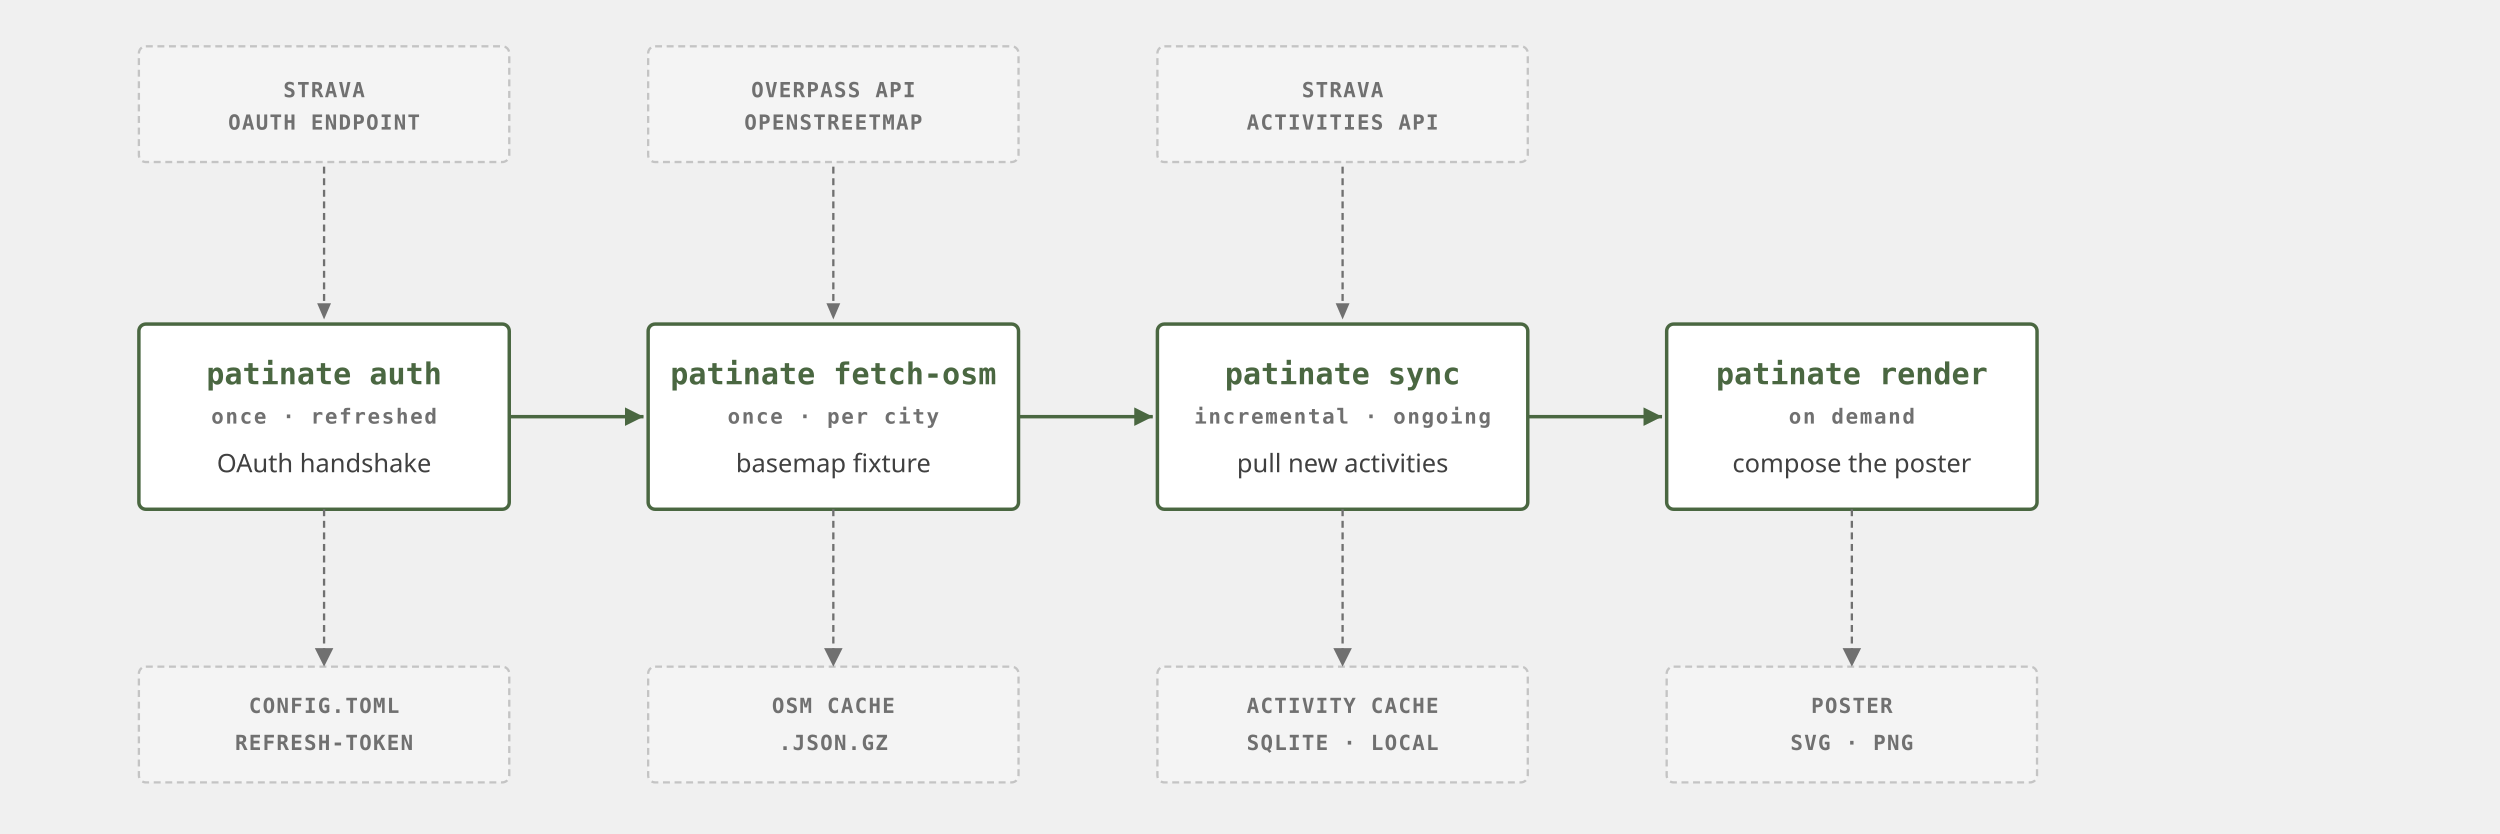
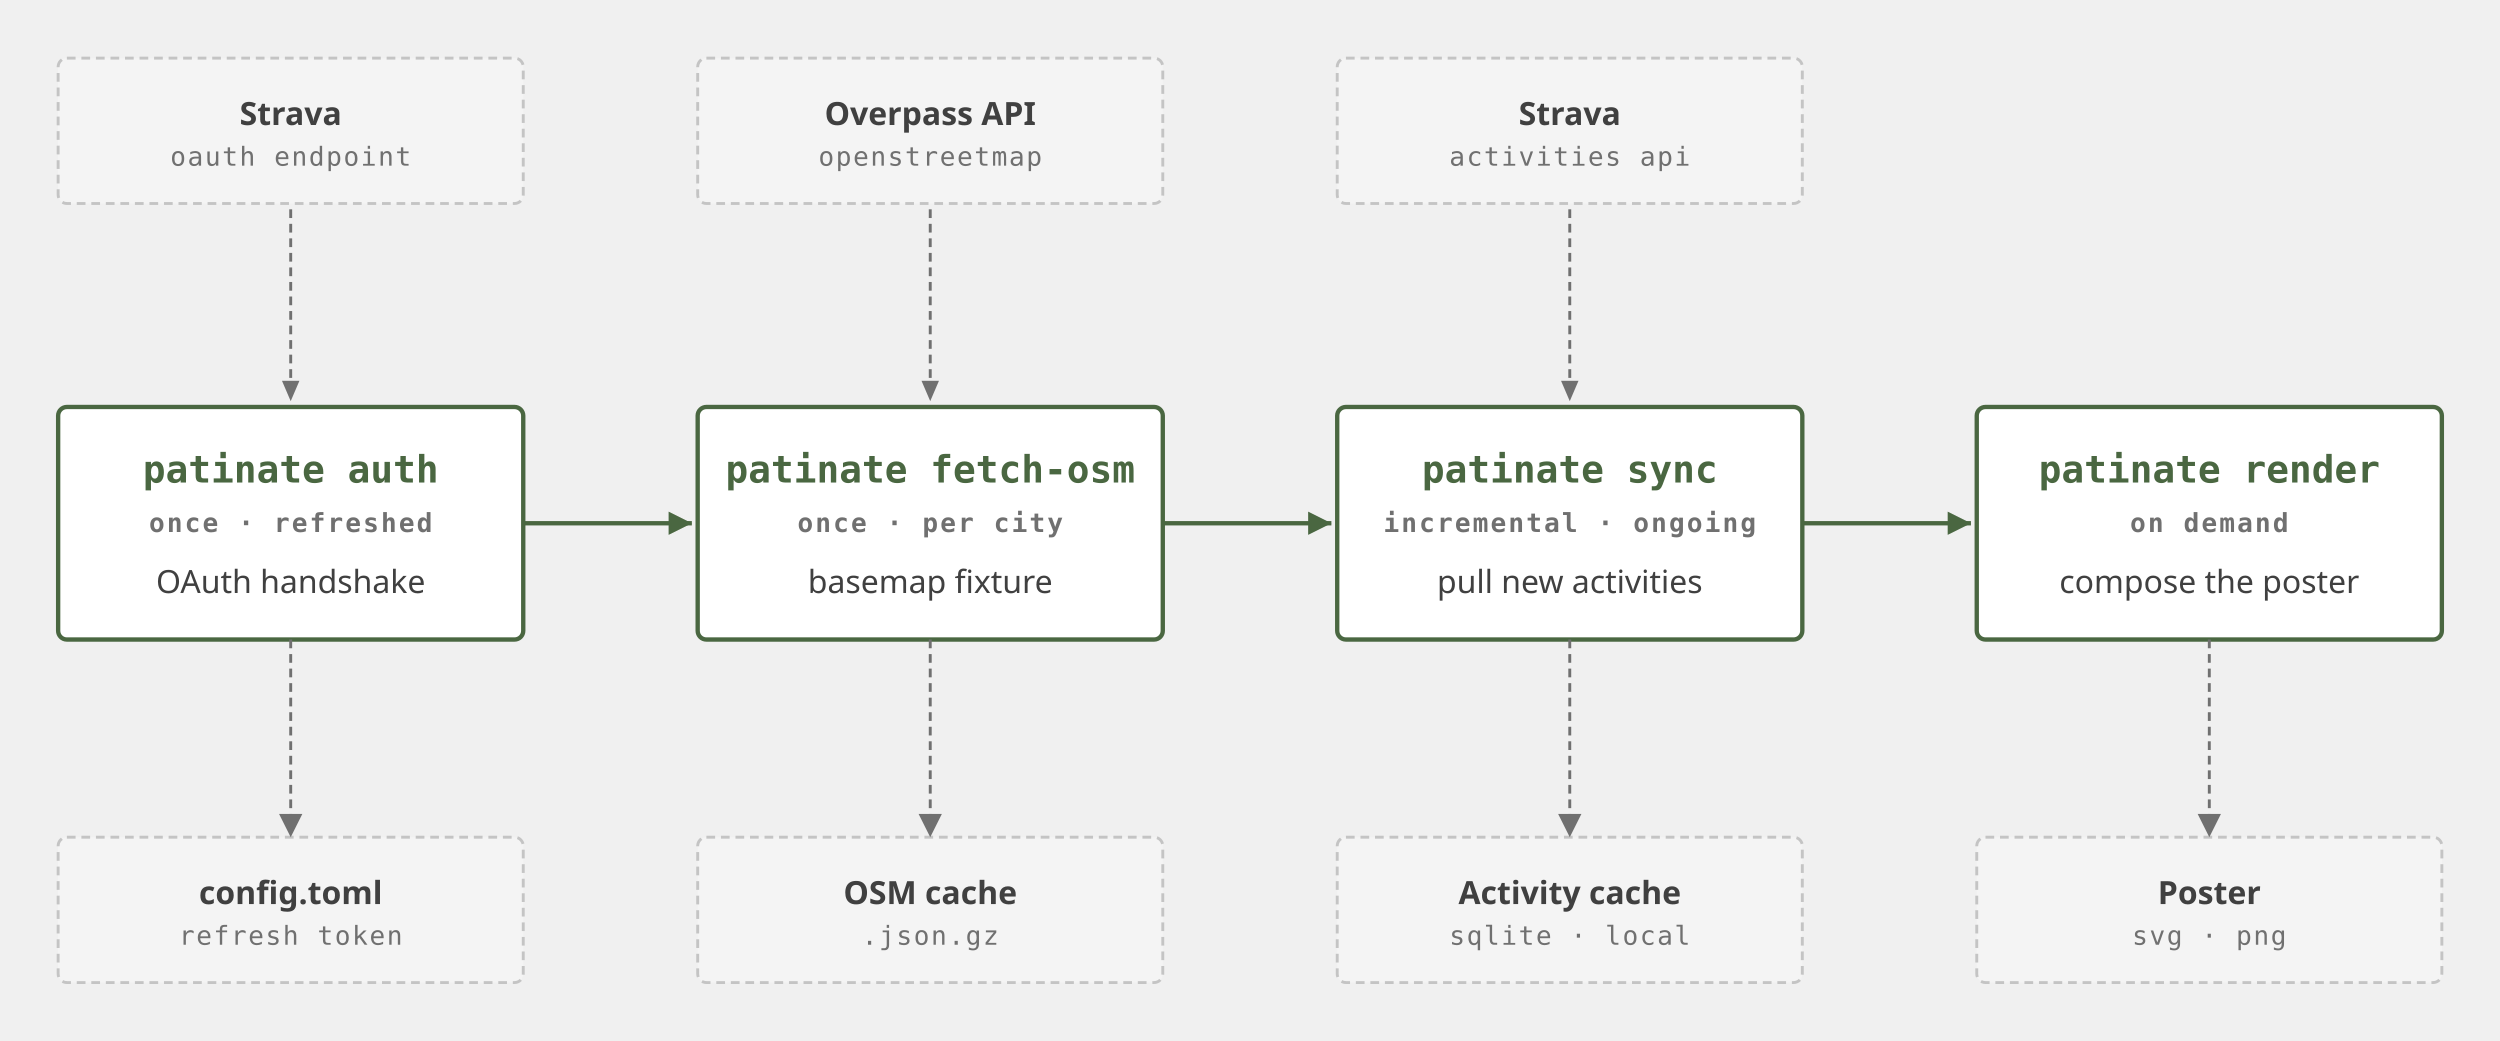
- <svg xmlns="http://www.w3.org/2000/svg" viewBox="0 0 1080 360" role="img" aria-label="patinate runs as four CLI commands in sequence. auth performs a one-time OAuth handshake with Strava that writes a refresh token into the local config. fetch-osm pulls the city basemap from the Overpass API once per city. sync pulls new activities from Strava into a local cache, incrementally on every run. render combines the config, OSM basemap, and cached activities into an SVG or PNG poster on disk.">
+ <svg xmlns="http://www.w3.org/2000/svg" viewBox="40 0 860 358" role="img" aria-label="patinate runs as four CLI commands in sequence. auth performs a one-time OAuth handshake with Strava that writes a refresh token into the local config. fetch-osm pulls the city basemap from the Overpass API once per city. sync pulls new activities from Strava into a local cache, incrementally on every run. render combines the config, OSM basemap, and cached activities into an SVG or PNG poster on disk.">
  <style>
    .stage rect { fill: #ffffff; stroke: #4a6741; stroke-width: 1.5; }
    .stage .cmd { font: 700 13px 'IBM Plex Mono', Menlo, monospace; fill: #4a6741; }
    .stage .freq { font: 600 9px 'IBM Plex Mono', Menlo, monospace; fill: #707070; letter-spacing: 0.08em; text-transform: uppercase; }
    .stage .desc { font: 400 11px 'IBM Plex Sans', system-ui, sans-serif; fill: #404040; }
    .src rect { fill: #f4f4f4; stroke: #c4c4c4; stroke-width: 1; stroke-dasharray: 3 2; }
-     .src text { font: 600 9px 'IBM Plex Mono', Menlo, monospace; fill: #707070; letter-spacing: 0.06em; text-transform: uppercase; }
+     .src .name { font: 600 11px 'IBM Plex Sans', system-ui, sans-serif; fill: #404040; }
+     .src .sub { font: 400 9px 'IBM Plex Mono', Menlo, monospace; fill: #707070; letter-spacing: 0.06em; }
    .arr { stroke: #4a6741; stroke-width: 1.5; fill: none; }
    .arr-head { fill: #4a6741; }
    .arr-data { stroke: #707070; stroke-width: 1; fill: none; stroke-dasharray: 3 2; }
    .arr-data-head { fill: #707070; }
    .label { font: 500 9px 'IBM Plex Sans', system-ui, sans-serif; fill: #707070; }
  </style>
  <g class="src">
    <rect x="60" y="20" width="160" height="50" rx="3" />
-     <text x="140" y="42" text-anchor="middle">STRAVA</text>
-     <text x="140" y="56" text-anchor="middle">OAUTH ENDPOINT</text>
+     <text class="name" x="140" y="43" text-anchor="middle">Strava</text>
+     <text class="sub" x="140" y="57" text-anchor="middle">oauth endpoint</text>
  </g>
  <g class="src">
    <rect x="280" y="20" width="160" height="50" rx="3" />
-     <text x="360" y="42" text-anchor="middle">OVERPASS API</text>
-     <text x="360" y="56" text-anchor="middle">OPENSTREETMAP</text>
+     <text class="name" x="360" y="43" text-anchor="middle">Overpass API</text>
+     <text class="sub" x="360" y="57" text-anchor="middle">openstreetmap</text>
  </g>
  <g class="src">
    <rect x="500" y="20" width="160" height="50" rx="3" />
-     <text x="580" y="42" text-anchor="middle">STRAVA</text>
-     <text x="580" y="56" text-anchor="middle">ACTIVITIES API</text>
+     <text class="name" x="580" y="43" text-anchor="middle">Strava</text>
+     <text class="sub" x="580" y="57" text-anchor="middle">activities api</text>
  </g>
  <g class="stage">
    <rect x="60" y="140" width="160" height="80" rx="3" />
    <text class="cmd" x="140" y="166" text-anchor="middle">patinate auth</text>
    <text class="freq" x="140" y="183" text-anchor="middle">once · refreshed</text>
    <text class="desc" x="140" y="204" text-anchor="middle">OAuth handshake</text>
  </g>
  <g class="stage">
    <rect x="280" y="140" width="160" height="80" rx="3" />
    <text class="cmd" x="360" y="166" text-anchor="middle">patinate fetch-osm</text>
    <text class="freq" x="360" y="183" text-anchor="middle">once · per city</text>
    <text class="desc" x="360" y="204" text-anchor="middle">basemap fixture</text>
  </g>
  <g class="stage">
    <rect x="500" y="140" width="160" height="80" rx="3" />
    <text class="cmd" x="580" y="166" text-anchor="middle">patinate sync</text>
    <text class="freq" x="580" y="183" text-anchor="middle">incremental · ongoing</text>
    <text class="desc" x="580" y="204" text-anchor="middle">pull new activities</text>
  </g>
  <g class="stage">
    <rect x="720" y="140" width="160" height="80" rx="3" />
    <text class="cmd" x="800" y="166" text-anchor="middle">patinate render</text>
    <text class="freq" x="800" y="183" text-anchor="middle">on demand</text>
    <text class="desc" x="800" y="204" text-anchor="middle">compose the poster</text>
  </g>
  <g class="src">
    <rect x="60" y="288" width="160" height="50" rx="3" />
-     <text x="140" y="308" text-anchor="middle">CONFIG.TOML</text>
-     <text x="140" y="324" text-anchor="middle">REFRESH-TOKEN</text>
+     <text class="name" x="140" y="311" text-anchor="middle">config.toml</text>
+     <text class="sub" x="140" y="325" text-anchor="middle">refresh token</text>
  </g>
  <g class="src">
    <rect x="280" y="288" width="160" height="50" rx="3" />
-     <text x="360" y="308" text-anchor="middle">OSM CACHE</text>
-     <text x="360" y="324" text-anchor="middle">.JSON.GZ</text>
+     <text class="name" x="360" y="311" text-anchor="middle">OSM cache</text>
+     <text class="sub" x="360" y="325" text-anchor="middle">.json.gz</text>
  </g>
  <g class="src">
    <rect x="500" y="288" width="160" height="50" rx="3" />
-     <text x="580" y="308" text-anchor="middle">ACTIVITY CACHE</text>
-     <text x="580" y="324" text-anchor="middle">SQLITE · LOCAL</text>
+     <text class="name" x="580" y="311" text-anchor="middle">Activity cache</text>
+     <text class="sub" x="580" y="325" text-anchor="middle">sqlite · local</text>
  </g>
  <g class="src">
    <rect x="720" y="288" width="160" height="50" rx="3" />
-     <text x="800" y="308" text-anchor="middle">POSTER</text>
-     <text x="800" y="324" text-anchor="middle">SVG · PNG</text>
+     <text class="name" x="800" y="311" text-anchor="middle">Poster</text>
+     <text class="sub" x="800" y="325" text-anchor="middle">svg · png</text>
  </g>
  <line class="arr-data" x1="140" y1="72" x2="140" y2="136" />
  <polygon class="arr-data-head" points="140,138 137,131 143,131" />
  <line class="arr-data" x1="360" y1="72" x2="360" y2="136" />
  <polygon class="arr-data-head" points="360,138 357,131 363,131" />
  <line class="arr-data" x1="580" y1="72" x2="580" y2="136" />
  <polygon class="arr-data-head" points="580,138 577,131 583,131" />
  <line class="arr-data" x1="140" y1="220" x2="140" y2="284" />
  <polygon class="arr-data-head" points="140,288 136,280 144,280" />
  <line class="arr-data" x1="360" y1="220" x2="360" y2="284" />
  <polygon class="arr-data-head" points="360,288 356,280 364,280" />
  <line class="arr-data" x1="580" y1="220" x2="580" y2="284" />
  <polygon class="arr-data-head" points="580,288 576,280 584,280" />
  <line class="arr-data" x1="800" y1="220" x2="800" y2="284" />
  <polygon class="arr-data-head" points="800,288 796,280 804,280" />
  <line class="arr" x1="220" y1="180" x2="278" y2="180" />
  <polygon class="arr-head" points="278,180 270,176 270,184" />
  <line class="arr" x1="440" y1="180" x2="498" y2="180" />
  <polygon class="arr-head" points="498,180 490,176 490,184" />
  <line class="arr" x1="660" y1="180" x2="718" y2="180" />
  <polygon class="arr-head" points="718,180 710,176 710,184" />
</svg>
